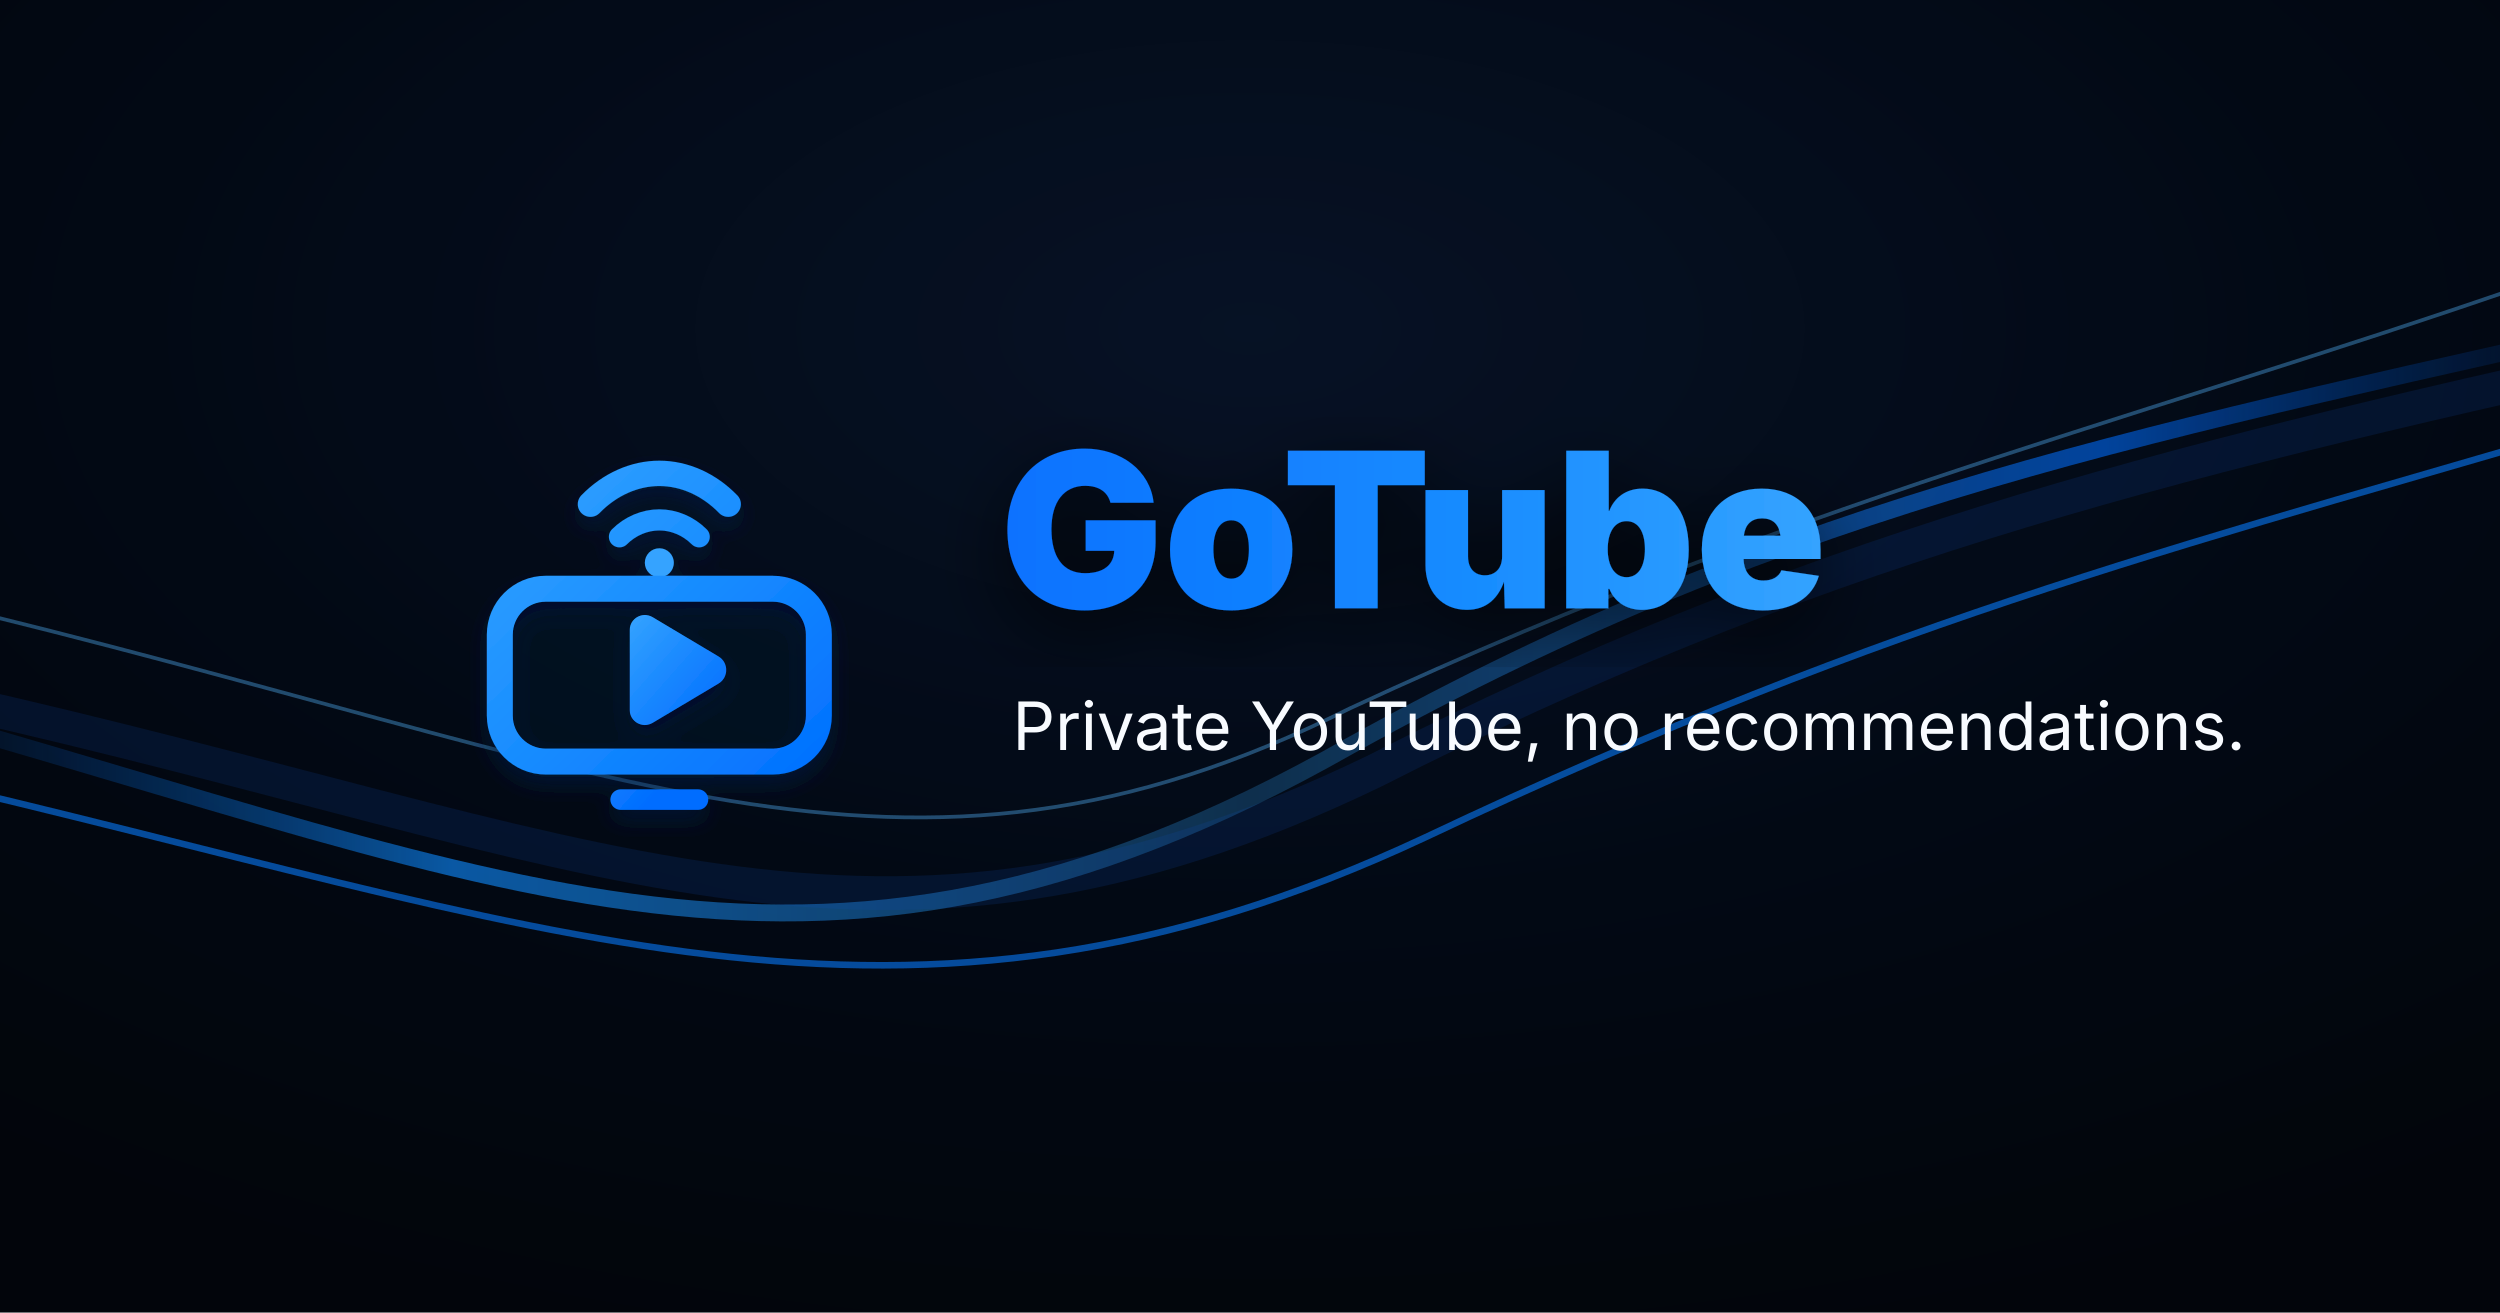
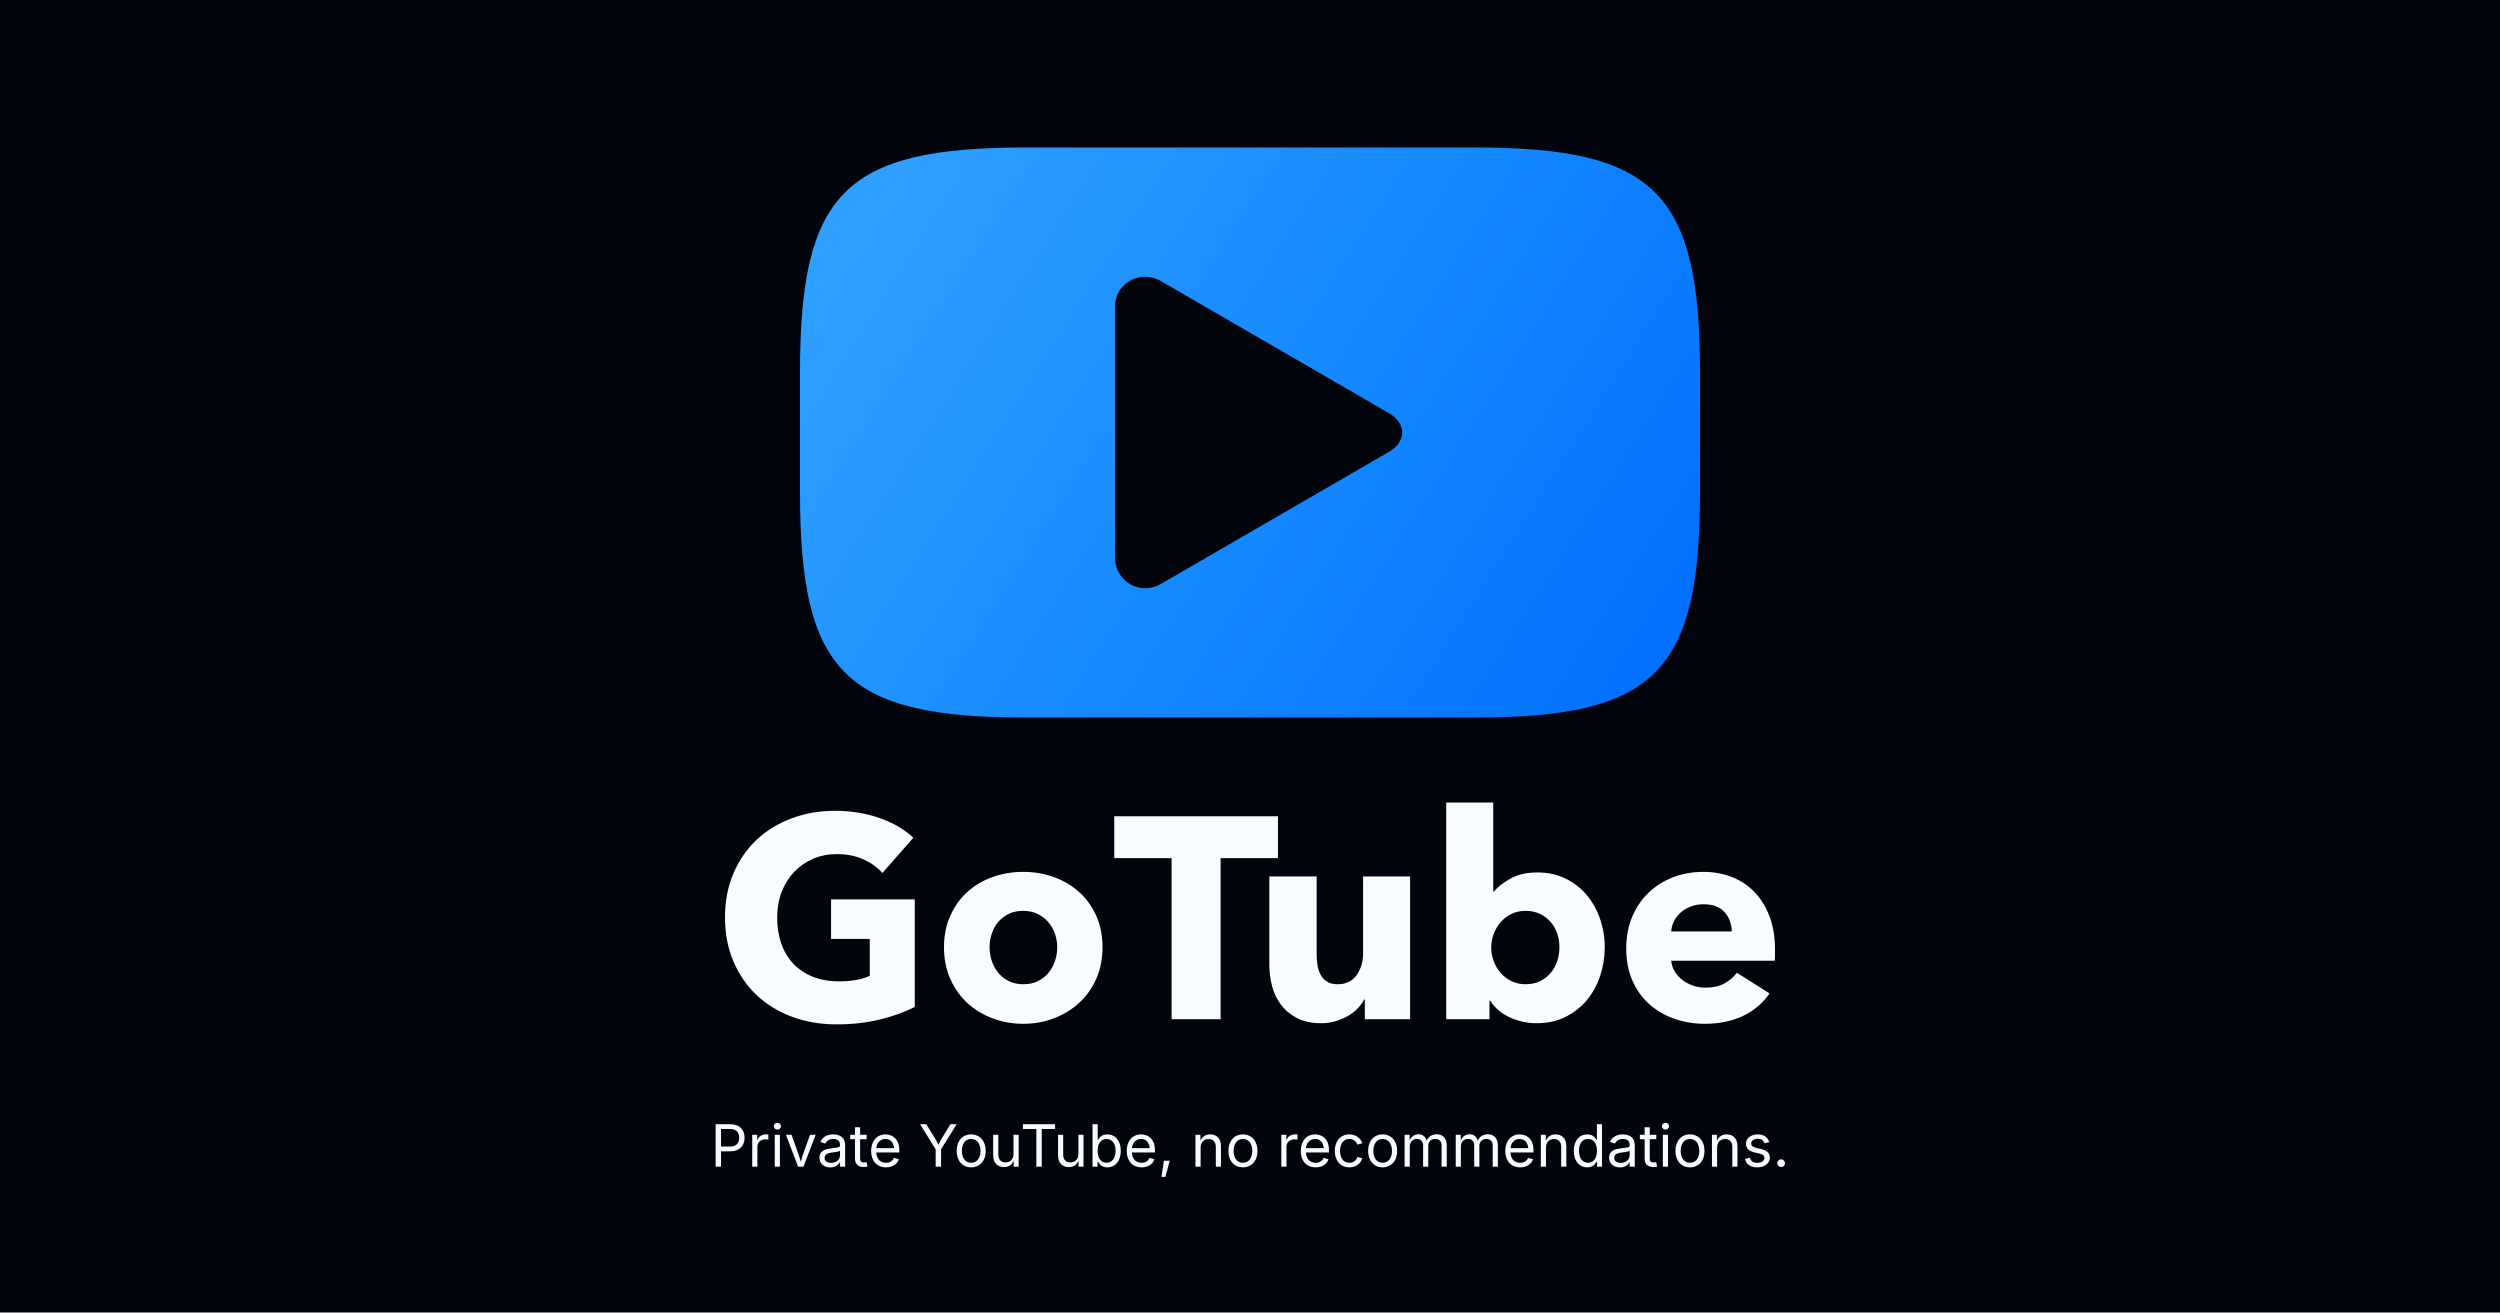
<svg xmlns="http://www.w3.org/2000/svg" width="1200" height="630" viewBox="0 0 1200 630" fill="none">
  <defs>
-     <linearGradient id="blueStroke" x1="250" x2="776" y1="250" y2="800" gradientUnits="userSpaceOnUse">
-       <stop offset="0" stop-color="#34A3FF" />
+     <linearGradient id="blueFill" x1="152" y1="284" x2="872" y2="740" gradientUnits="userSpaceOnUse">
+       <stop stop-color="#34A3FF" />
      <stop offset="0.5" stop-color="#168BFF" />
      <stop offset="1" stop-color="#006DFF" />
    </linearGradient>
-     <linearGradient id="blueFill" x1="450" x2="620" y1="500" y2="650" gradientUnits="userSpaceOnUse">
-       <stop offset="0" stop-color="#34A3FF" />
-       <stop offset="1" stop-color="#006DFF" />
-     </linearGradient>
-     <radialGradient id="iconPanel" cx="32%" cy="15%" r="96%">
-       <stop offset="0" stop-color="#101A30" />
-       <stop offset="0.55" stop-color="#071021" />
-       <stop offset="1" stop-color="#02050B" />
-     </radialGradient>
-     <radialGradient id="innerGlow" cx="50%" cy="42%" r="54%">
-       <stop offset="0" stop-color="#13213C" stop-opacity="0.9" />
-       <stop offset="1" stop-color="#02050B" stop-opacity="0" />
-     </radialGradient>
-     <filter id="softGlow" x="-40%" y="-40%" width="180%" height="180%" color-interpolation-filters="sRGB">
-       <feDropShadow dx="0" dy="0" stdDeviation="18" flood-color="#168BFF" flood-opacity="0.55" />
-       <feDropShadow dx="0" dy="18" stdDeviation="18" flood-color="#001D4D" flood-opacity="0.55" />
-     </filter>
-     <filter id="wordGlow" x="-20%" y="-35%" width="140%" height="170%" color-interpolation-filters="sRGB">
-       <feDropShadow dx="0" dy="0" stdDeviation="12" flood-color="#168BFF" flood-opacity="0.44" />
-       <feDropShadow dx="0" dy="12" stdDeviation="18" flood-color="#000000" flood-opacity="0.7" />
-     </filter>
-     <linearGradient id="wordBlue" x1="0" x2="1">
-       <stop offset="0" stop-color="#0B72FF" />
-       <stop offset="0.55" stop-color="#168BFF" />
-       <stop offset="1" stop-color="#34A3FF" />
-     </linearGradient>
-     <radialGradient id="deepBackdrop" cx="50%" cy="25%" r="80%">
-       <stop offset="0" stop-color="#08152C" />
-       <stop offset="0.55" stop-color="#030A17" />
-       <stop offset="1" stop-color="#02050B" />
-     </radialGradient>
-     <linearGradient id="streakBlue" x1="0" x2="1">
-       <stop offset="0" stop-color="#003B8E" stop-opacity="0" />
-       <stop offset="0.22" stop-color="#0E8BFF" stop-opacity="0.75" />
-       <stop offset="0.5" stop-color="#35A9FF" stop-opacity="0.28" />
-       <stop offset="0.8" stop-color="#006DFF" stop-opacity="0.7" />
-       <stop offset="1" stop-color="#003B8E" stop-opacity="0" />
-     </linearGradient>
  </defs>
-   <rect width="1200" height="630" fill="url(#deepBackdrop)" />
-   <rect width="1200" height="630" fill="#01040A" opacity="0.2" />
-   <path d="M-96 328C240 418,384 508,648 358C864 238,1032 208,1296 148" fill="none" stroke="url(#streakBlue)" stroke-width="8.1" opacity="0.82" />
-   <path d="M-48 372C264 444,432 520,684 402C912 294,1056 260,1272 196" fill="none" stroke="#077CFF" stroke-width="3.15" opacity="0.58" />
-   <path d="M-36 288C300 368,432 448,648 340C876 234,1044 198,1260 120" fill="none" stroke="#55B6FF" stroke-width="1.8" opacity="0.38" />
-   <path d="M-24 336C288 406,420 486,660 370C864 266,1032 223,1272 170" fill="none" stroke="#0B4DBA" stroke-width="16.2" opacity="0.16" />
-   <g transform="translate(168 155) scale(0.29)">
-     <g transform="scale(1)" filter="url(#softGlow)" opacity="1">
-       <path d="M398 300C430 267 471 249 512 249C553 249 594 267 626 300" fill="none" stroke="url(#blueStroke)" stroke-width="42" stroke-linecap="round" />
-       <path d="M446 354C464 336 488 326 512 326C536 326 560 336 578 354" fill="none" stroke="url(#blueStroke)" stroke-width="35" stroke-linecap="round" />
-       <circle cx="512" cy="397" r="24" fill="url(#blueFill)" />
-       <rect x="248" y="440" width="528" height="286" rx="76" fill="#050B17" fill-opacity="0.42" stroke="url(#blueStroke)" stroke-width="43" />
-       <path d="M463 508C463 489 484 477 501 487L610 552C627 562 627 587 610 597L501 662C484 672 463 660 463 641Z" fill="url(#blueFill)" />
-       <rect x="431" y="772" width="162" height="34" rx="17" fill="url(#blueFill)" />
+   <rect width="1200" height="630" fill="#02050B" />
+   <g transform="translate(240 0) scale(0.6)">
+     <g transform="translate(88 -166)">
+       <g transform="scale(1)">
+         <path d="M332 284H692C836 284 872 320 872 464V560C872 704 836 740 692 740H332C188 740 152 704 152 560V464C152 320 188 284 332 284Z M404 411C404 393 424 381 441 391L624 497C637 505 637 519 624 527L441 633C424 643 404 631 404 612Z" fill-rule="evenodd" fill="url(#blueFill)" />
+       </g>
    </g>
+     <path d="M123.163 132.651Q113.488 137.674 100.558 140.837Q87.628 144.000 72.372 144.000Q56.558 144.000 43.256 138.977Q29.953 133.953 20.372 124.837Q10.791 115.721 5.395 102.977Q0.000 90.233 0.000 74.605Q0.000 58.791 5.488 45.953Q10.977 33.116 20.651 24.093Q30.326 15.070 43.349 10.233Q56.372 5.395 71.442 5.395Q87.070 5.395 100.465 10.140Q113.860 14.884 122.233 22.884L102.140 45.767Q97.488 40.372 89.860 36.930Q82.233 33.488 72.558 33.488Q64.186 33.488 57.116 36.558Q50.047 39.628 44.837 45.116Q39.628 50.605 36.744 58.140Q33.860 65.674 33.860 74.605Q33.860 83.721 36.465 91.349Q39.070 98.977 44.186 104.465Q49.302 109.953 56.837 113.023Q64.372 116.093 74.047 116.093Q79.628 116.093 84.651 115.256Q89.674 114.419 93.953 112.558L93.953 88.558L68.837 88.558L68.837 62.884L123.163 62.884ZM245.023 93.953Q245.023 105.302 240.930 114.512Q236.837 123.721 229.767 130.140Q222.698 136.558 213.395 140.093Q204.093 143.628 193.488 143.628Q183.070 143.628 173.674 140.093Q164.279 136.558 157.302 130.140Q150.326 123.721 146.233 114.512Q142.140 105.302 142.140 93.953Q142.140 82.605 146.233 73.488Q150.326 64.372 157.302 58.047Q164.279 51.721 173.674 48.372Q183.070 45.023 193.488 45.023Q204.093 45.023 213.395 48.372Q222.698 51.721 229.767 58.047Q236.837 64.372 240.930 73.488Q245.023 82.605 245.023 93.953ZM215.628 93.953Q215.628 89.488 214.140 85.209Q212.651 80.930 209.860 77.674Q207.070 74.419 202.977 72.372Q198.884 70.326 193.488 70.326Q188.093 70.326 184.000 72.372Q179.907 74.419 177.209 77.674Q174.512 80.930 173.116 85.209Q171.721 89.488 171.721 93.953Q171.721 98.419 173.116 102.698Q174.512 106.977 177.302 110.419Q180.093 113.860 184.186 115.907Q188.279 117.953 193.674 117.953Q199.070 117.953 203.163 115.907Q207.256 113.860 210.047 110.419Q212.837 106.977 214.233 102.698Q215.628 98.419 215.628 93.953ZM321.674 36.093L321.674 140.651L289.860 140.651L289.860 36.093L252.651 36.093L252.651 8.930L358.884 8.930L358.884 36.093ZM415.256 140.651L415.256 127.814L414.884 127.814Q413.209 130.977 410.512 133.767Q407.814 136.558 404.186 138.605Q400.558 140.651 396.186 141.953Q391.814 143.256 386.977 143.256Q377.674 143.256 371.256 139.907Q364.837 136.558 360.837 131.256Q356.837 125.953 355.070 119.163Q353.302 112.372 353.302 105.302L353.302 48.000L384.000 48.000L384.000 98.233Q384.000 102.140 384.558 105.674Q385.116 109.209 386.698 112.000Q388.279 114.791 390.884 116.372Q393.488 117.953 397.767 117.953Q405.767 117.953 409.953 112.000Q414.140 106.047 414.140 98.047L414.140 48.000L444.651 48.000L444.651 140.651ZM570.977 93.953Q570.977 103.628 568.000 112.558Q565.023 121.488 559.349 128.279Q553.674 135.070 545.488 139.163Q537.302 143.256 526.884 143.256Q517.581 143.256 509.302 139.442Q501.023 135.628 496.558 128.558L496.186 128.558L496.186 140.651L468.093 140.651L468.093 0.000L498.605 0.000L498.605 57.860L498.977 57.860Q502.884 53.209 509.953 49.302Q517.023 45.395 527.256 45.395Q537.302 45.395 545.395 49.302Q553.488 53.209 559.163 59.907Q564.837 66.605 567.907 75.442Q570.977 84.279 570.977 93.953ZM541.581 93.953Q541.581 89.488 540.186 85.209Q538.791 80.930 536.000 77.674Q533.209 74.419 529.116 72.372Q525.023 70.326 519.628 70.326Q514.419 70.326 510.326 72.372Q506.233 74.419 503.349 77.767Q500.465 81.116 498.884 85.395Q497.302 89.674 497.302 94.140Q497.302 98.605 498.884 102.884Q500.465 107.163 503.349 110.512Q506.233 113.860 510.326 115.907Q514.419 117.953 519.628 117.953Q525.023 117.953 529.116 115.907Q533.209 113.860 536.000 110.512Q538.791 107.163 540.186 102.791Q541.581 98.419 541.581 93.953ZM653.395 83.721Q653.395 76.465 648.837 71.256Q644.279 66.047 635.163 66.047Q630.698 66.047 626.977 67.442Q623.256 68.837 620.465 71.256Q617.674 73.674 616.000 76.930Q614.326 80.186 614.140 83.721ZM681.488 95.442Q681.488 97.302 681.488 99.163Q681.488 101.023 681.302 102.698L614.140 102.698Q614.512 106.605 616.465 109.767Q618.419 112.930 621.488 115.256Q624.558 117.581 628.372 118.884Q632.186 120.186 636.279 120.186Q643.535 120.186 648.558 117.488Q653.581 114.791 656.744 110.512L677.953 123.907Q671.442 133.395 660.744 138.512Q650.047 143.628 635.907 143.628Q625.488 143.628 616.186 140.372Q606.884 137.116 599.907 130.884Q592.930 124.651 588.930 115.535Q584.930 106.419 584.930 94.698Q584.930 83.349 588.837 74.140Q592.744 64.930 599.442 58.512Q606.140 52.093 615.256 48.558Q624.372 45.023 634.977 45.023Q645.209 45.023 653.767 48.465Q662.326 51.907 668.465 58.419Q674.605 64.930 678.047 74.233Q681.488 83.535 681.488 95.442Z" transform="translate(180 642) scale(1.232596)" fill="#F8FBFF" />
  </g>
-   <text x="480" y="292" font-family="Inter, Avenir Next, Helvetica Neue, Arial, sans-serif" font-size="104" font-weight="850" letter-spacing="0" fill="url(#wordBlue)" filter="url(#wordGlow)">GoTube</text>
-   <text x="486" y="360" font-family="Inter, Avenir Next, Helvetica Neue, Arial, sans-serif" font-size="32" fill="#F8FBFF">Private YouTube, no recommendations.</text>
+   <text x="600" y="560" text-anchor="middle" font-family="Inter, Avenir Next, Arial, sans-serif" font-size="28" fill="#F8FBFF">Private YouTube, no recommendations.</text>
</svg>
